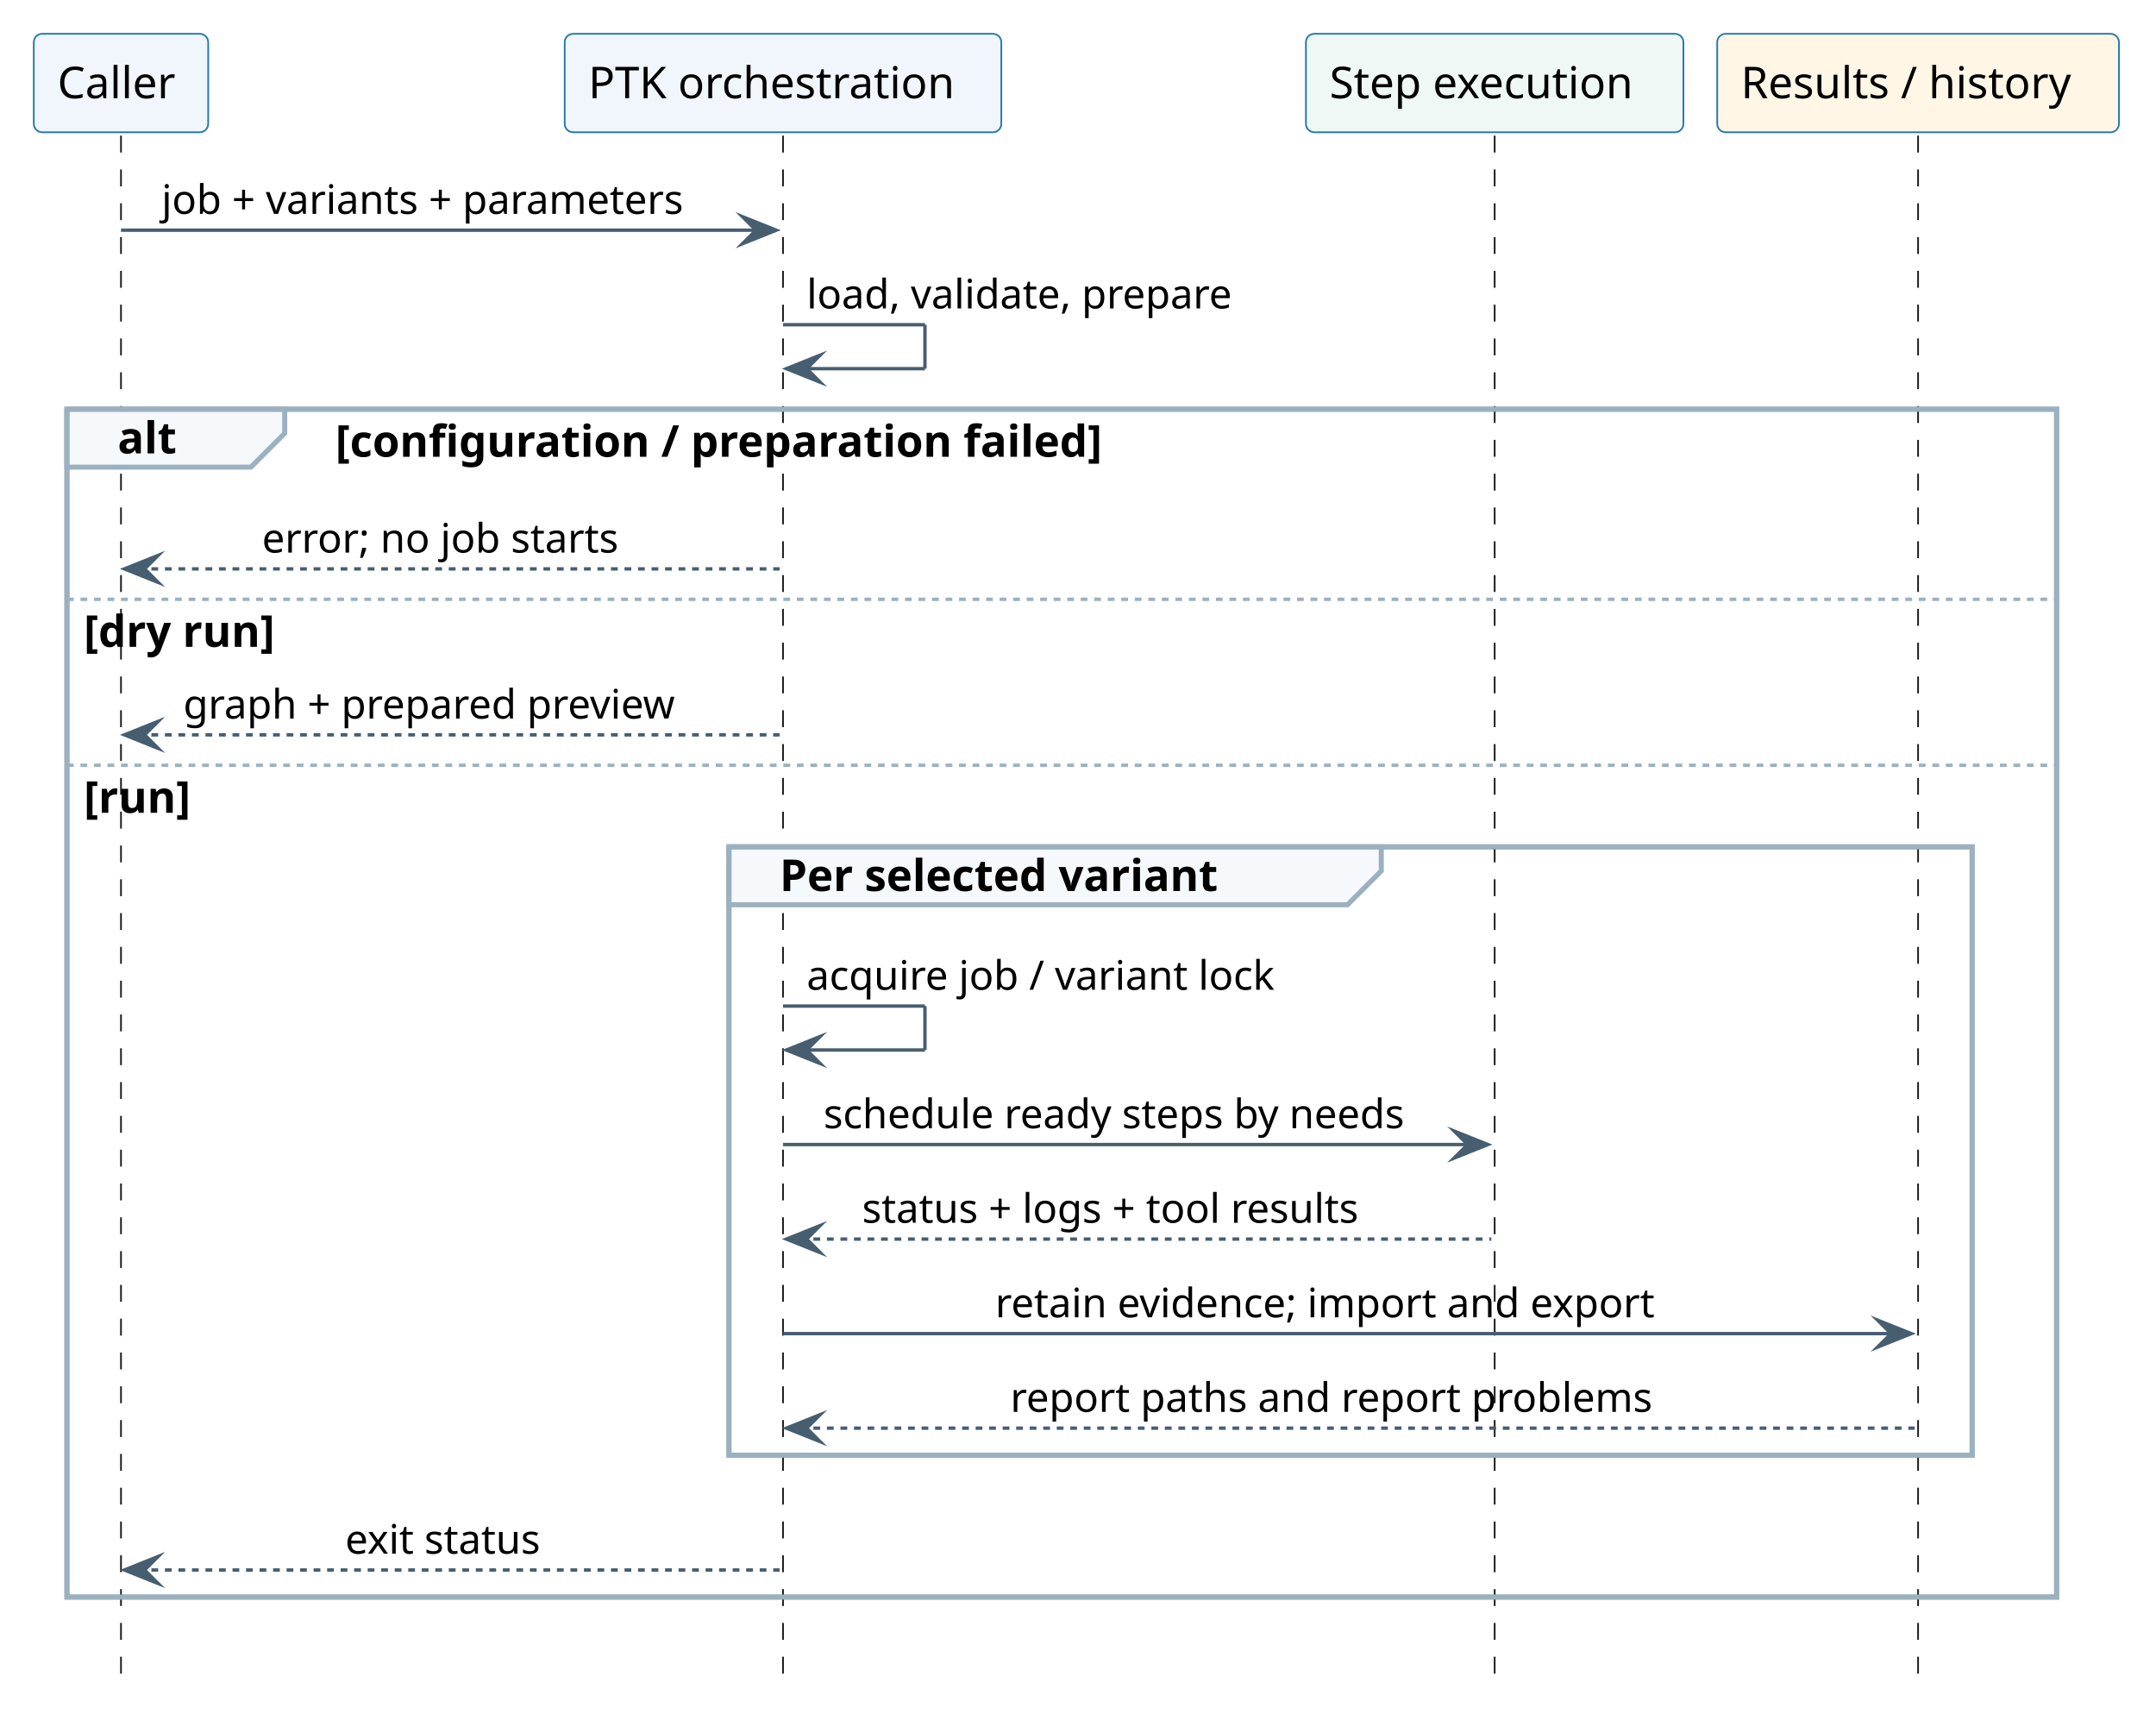
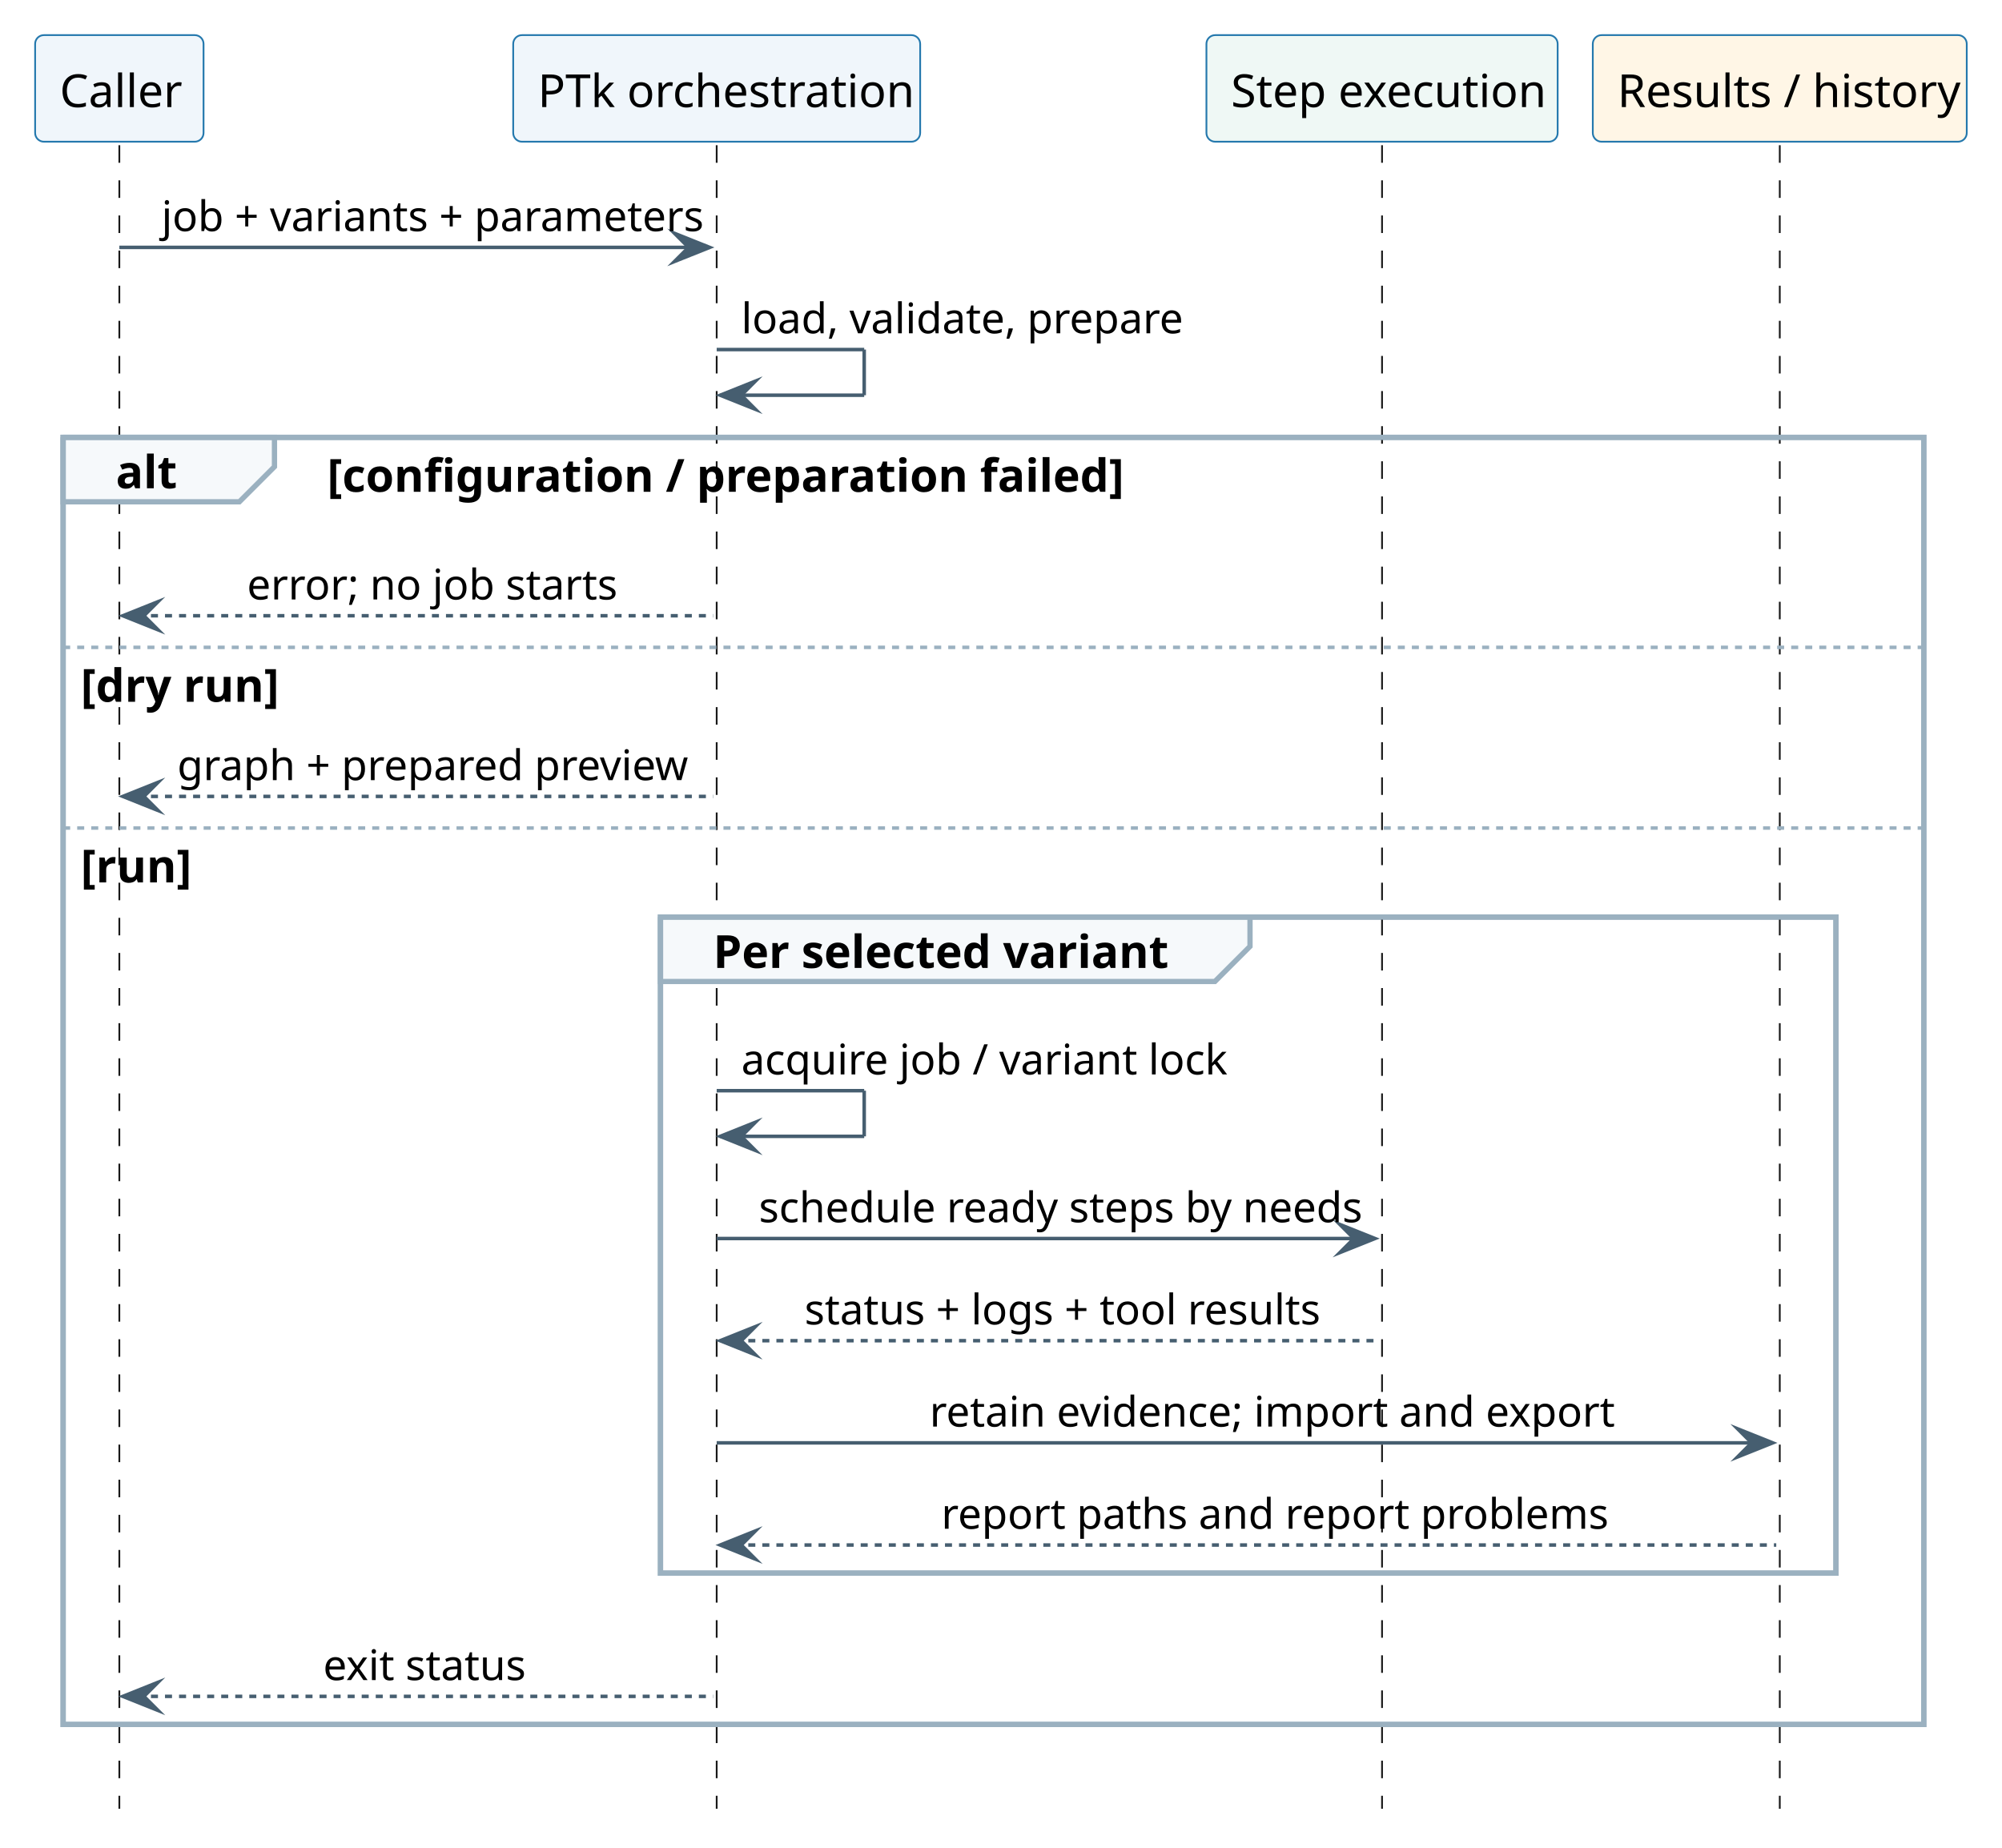
- <svg xmlns="http://www.w3.org/2000/svg" version="1.1" data-diagram-type="SEQUENCE" style="width:638px;height:507px;" width="638px" height="507px" viewBox="0 0 638 507" zoomAndPan="magnify" preserveAspectRatio="none" contentStyleType="text/css">
+ <svg xmlns="http://www.w3.org/2000/svg" version="1.1" data-diagram-type="SEQUENCE" style="width:570px;height:526px;" width="570px" height="526px" viewBox="0 0 570 526" zoomAndPan="magnify" preserveAspectRatio="none" contentStyleType="text/css">
  <defs />
  <g font-family="sans-serif" lengthAdjust="spacing">
-     <rect x="19.805" y="121.07" width="588.79" height="351.414" fill="none" style="stroke:#9BB1C0;stroke-width:1.5;" />
-     <rect x="215.707" y="250.539" width="367.888" height="179.977" fill="none" style="stroke:#9BB1C0;stroke-width:1.5;" />
+     <rect x="17.977" y="124.539" width="529.752" height="366.508" fill="none" style="stroke:#9BB1C0;stroke-width:1.5;" />
+     <rect x="188.051" y="261.133" width="334.678" height="186.82" fill="none" style="stroke:#9BB1C0;stroke-width:1.5;" />
    <g class="participant-lifeline" data-qualified-name="Caller" data-entity-uid="part1" id="part1-lifeline" data-source-line="15">
      <g>
-         <rect x="32.305" y="40.133" width="8" height="456.352" fill="#000" fill-opacity="0" />
-         <line x1="35.805" y1="40.133" x2="35.805" y2="496.484" style="stroke:#181818;stroke-width:0.5;stroke-dasharray:5,5;" />
+         <rect x="30.477" y="41.352" width="8" height="473.695" fill="#000" fill-opacity="0" />
+         <line x1="33.977" y1="41.352" x2="33.977" y2="515.047" style="stroke:#181818;stroke-width:0.5;stroke-dasharray:5,5;" />
      </g>
    </g>
-     <g class="participant-lifeline" data-qualified-name="PTK" data-entity-uid="part2" id="part2-lifeline" data-source-line="16">
+     <g class="participant-lifeline" data-qualified-name="PTk" data-entity-uid="part2" id="part2-lifeline" data-source-line="16">
      <g>
-         <rect x="228.207" y="40.133" width="8" height="456.352" fill="#000" fill-opacity="0" />
-         <line x1="231.707" y1="40.133" x2="231.707" y2="496.484" style="stroke:#181818;stroke-width:0.5;stroke-dasharray:5,5;" />
+         <rect x="200.551" y="41.352" width="8" height="473.695" fill="#000" fill-opacity="0" />
+         <line x1="204.051" y1="41.352" x2="204.051" y2="515.047" style="stroke:#181818;stroke-width:0.5;stroke-dasharray:5,5;" />
      </g>
    </g>
    <g class="participant-lifeline" data-qualified-name="Steps" data-entity-uid="part3" id="part3-lifeline" data-source-line="17">
      <g>
-         <rect x="438.799" y="40.133" width="8" height="456.352" fill="#000" fill-opacity="0" />
-         <line x1="442.299" y1="40.133" x2="442.299" y2="496.484" style="stroke:#181818;stroke-width:0.5;stroke-dasharray:5,5;" />
+         <rect x="389.99" y="41.352" width="8" height="473.695" fill="#000" fill-opacity="0" />
+         <line x1="393.49" y1="41.352" x2="393.49" y2="515.047" style="stroke:#181818;stroke-width:0.5;stroke-dasharray:5,5;" />
      </g>
    </g>
    <g class="participant-lifeline" data-qualified-name="Reports" data-entity-uid="part4" id="part4-lifeline" data-source-line="18">
      <g>
-         <rect x="564.095" y="40.133" width="8" height="456.352" fill="#000" fill-opacity="0" />
-         <line x1="567.595" y1="40.133" x2="567.595" y2="496.484" style="stroke:#181818;stroke-width:0.5;stroke-dasharray:5,5;" />
+         <rect x="503.229" y="41.352" width="8" height="473.695" fill="#000" fill-opacity="0" />
+         <line x1="506.729" y1="41.352" x2="506.729" y2="515.047" style="stroke:#181818;stroke-width:0.5;stroke-dasharray:5,5;" />
      </g>
    </g>
    <g class="participant participant-head" data-qualified-name="Caller" data-entity-uid="part1" id="part1-head" data-source-line="15">
-       <rect x="10" y="10" width="51.61" height="29.133" fill="#F0F6FB" style="stroke:#2478AD;stroke-width:0.5;" rx="2.5" ry="2.5" />
-       <text x="17" y="29.067" fill="#000" font-size="13" textLength="37.61">Caller</text>
+       <rect x="10" y="10" width="47.954" height="30.352" fill="#F0F6FB" style="stroke:#2478AD;stroke-width:0.5;" rx="2.5" ry="2.5" />
+       <text x="17" y="30.495" fill="#000" font-size="13" textLength="33.954">Caller</text>
    </g>
-     <g class="participant participant-head" data-qualified-name="PTK" data-entity-uid="part2" id="part2-head" data-source-line="16">
-       <rect x="167.105" y="10" width="129.204" height="29.133" fill="#F0F6FB" style="stroke:#2478AD;stroke-width:0.5;" rx="2.5" ry="2.5" />
-       <text x="174.105" y="29.067" fill="#000" font-size="13" textLength="115.204">PTK orchestration</text>
+     <g class="participant participant-head" data-qualified-name="PTk" data-entity-uid="part2" id="part2-head" data-source-line="16">
+       <rect x="146.114" y="10" width="115.874" height="30.352" fill="#F0F6FB" style="stroke:#2478AD;stroke-width:0.5;" rx="2.5" ry="2.5" />
+       <text x="153.114" y="30.495" fill="#000" font-size="13" textLength="101.874">PTk orchestration</text>
    </g>
    <g class="participant participant-head" data-qualified-name="Steps" data-entity-uid="part3" id="part3-head" data-source-line="17">
-       <rect x="386.444" y="10" width="111.709" height="29.133" fill="#EFF8F5" style="stroke:#2478AD;stroke-width:0.5;" rx="2.5" ry="2.5" />
-       <text x="393.444" y="29.067" fill="#000" font-size="13" textLength="97.709">Step execution</text>
+       <rect x="343.488" y="10" width="100.004" height="30.352" fill="#EFF8F5" style="stroke:#2478AD;stroke-width:0.5;" rx="2.5" ry="2.5" />
+       <text x="350.488" y="30.495" fill="#000" font-size="13" textLength="86.004">Step execution</text>
    </g>
    <g class="participant participant-head" data-qualified-name="Reports" data-entity-uid="part4" id="part4-head" data-source-line="18">
-       <rect x="508.154" y="10" width="118.882" height="29.133" fill="#FFF6E6" style="stroke:#2478AD;stroke-width:0.5;" rx="2.5" ry="2.5" />
-       <text x="515.154" y="29.067" fill="#000" font-size="13" textLength="104.882">Results / history</text>
+       <rect x="453.493" y="10" width="106.473" height="30.352" fill="#FFF6E6" style="stroke:#2478AD;stroke-width:0.5;" rx="2.5" ry="2.5" />
+       <text x="460.493" y="30.495" fill="#000" font-size="13" textLength="92.473">Results / history</text>
    </g>
    <g class="message" data-entity-1="part1" data-entity-2="part2" id="msg1" data-source-line="20">
-       <polygon points="219.707,64.102,229.707,68.102,219.707,72.102,223.707,68.102" fill="#465E70" style="stroke:#465E70;stroke-width:1;stroke-linejoin:miter;stroke-miterlimit:10;" />
-       <line x1="35.805" y1="68.102" x2="225.707" y2="68.102" style="stroke:#465E70;stroke-width:1;" />
-       <text x="47.805" y="63.271" fill="#000" font-size="12" textLength="171.902">job + variants + parameters</text>
+       <polygon points="192.051,66.445,202.051,70.445,192.051,74.445,196.051,70.445" fill="#465E70" style="stroke:#465E70;stroke-width:1;stroke-linejoin:miter;stroke-miterlimit:10;" />
+       <line x1="33.977" y1="70.445" x2="198.051" y2="70.445" style="stroke:#465E70;stroke-width:1;" />
+       <text x="45.977" y="65.809" fill="#000" font-size="12" textLength="146.074">job + variants + parameters</text>
    </g>
    <g class="message" data-entity-1="part2" data-entity-2="part2" id="msg2" data-source-line="21">
-       <line x1="231.707" y1="96.07" x2="273.707" y2="96.07" style="stroke:#465E70;stroke-width:1;" />
-       <line x1="273.707" y1="96.07" x2="273.707" y2="109.07" style="stroke:#465E70;stroke-width:1;" />
-       <line x1="232.707" y1="109.07" x2="273.707" y2="109.07" style="stroke:#465E70;stroke-width:1;" />
-       <polygon points="242.707,105.07,232.707,109.07,242.707,113.07,238.707,109.07" fill="#465E70" style="stroke:#465E70;stroke-width:1;stroke-linejoin:miter;stroke-miterlimit:10;" />
-       <text x="238.707" y="91.24" fill="#000" font-size="12" textLength="136.307">load, validate, prepare</text>
+       <line x1="204.051" y1="99.539" x2="246.051" y2="99.539" style="stroke:#465E70;stroke-width:1;" />
+       <line x1="246.051" y1="99.539" x2="246.051" y2="112.539" style="stroke:#465E70;stroke-width:1;" />
+       <line x1="205.051" y1="112.539" x2="246.051" y2="112.539" style="stroke:#465E70;stroke-width:1;" />
+       <polygon points="215.051,108.539,205.051,112.539,215.051,116.539,211.051,112.539" fill="#465E70" style="stroke:#465E70;stroke-width:1;stroke-linejoin:miter;stroke-miterlimit:10;" />
+       <text x="211.051" y="94.902" fill="#000" font-size="12" textLength="118.746">load, validate, prepare</text>
    </g>
-     <path d="M19.805,121.07 L84.248,121.07 L84.248,128.203 L74.248,138.203 L19.805,138.203 L19.805,121.07" style="stroke:#9BB1C0;stroke-width:1.5;" fill="#F6F9FB" />
-     <rect x="19.805" y="121.07" width="588.79" height="351.414" fill="none" style="stroke:#9BB1C0;stroke-width:1.5;" />
-     <text x="34.805" y="134.137" fill="#000" font-size="13" textLength="19.443" font-weight="700">alt</text>
-     <text x="99.248" y="135.137" fill="#000" font-size="13" textLength="256.928" font-weight="700">[configuration / preparation failed]</text>
+     <path d="M17.977,124.539 L78.148,124.539 L78.148,132.891 L68.148,142.891 L17.977,142.891 L17.977,124.539" style="stroke:#9BB1C0;stroke-width:1.5;" fill="#F6F9FB" />
+     <rect x="17.977" y="124.539" width="529.752" height="366.508" fill="none" style="stroke:#9BB1C0;stroke-width:1.5;" />
+     <text x="32.977" y="139.034" fill="#000" font-size="13" textLength="15.171" font-weight="700">alt</text>
+     <text x="93.148" y="140.034" fill="#000" font-size="13" textLength="211.618" font-weight="700">[configuration / preparation failed]</text>
    <g class="message" data-entity-1="part2" data-entity-2="part1" id="msg3" data-source-line="23">
-       <polygon points="46.805,164.305,36.805,168.305,46.805,172.305,42.805,168.305" fill="#465E70" style="stroke:#465E70;stroke-width:1;stroke-linejoin:miter;stroke-miterlimit:10;" />
-       <line x1="40.805" y1="168.305" x2="230.707" y2="168.305" style="stroke:#465E70;stroke-width:1;stroke-dasharray:2,2;" />
-       <text x="77.53" y="163.475" fill="#000" font-size="12" textLength="112.453">error; no job starts</text>
+       <polygon points="44.977,171.336,34.977,175.336,44.977,179.336,40.977,175.336" fill="#465E70" style="stroke:#465E70;stroke-width:1;stroke-linejoin:miter;stroke-miterlimit:10;" />
+       <line x1="38.977" y1="175.336" x2="203.051" y2="175.336" style="stroke:#465E70;stroke-width:1;stroke-dasharray:2,2;" />
+       <text x="70.328" y="170.699" fill="#000" font-size="12" textLength="97.371">error; no job starts</text>
    </g>
-     <line x1="19.805" y1="177.305" x2="608.595" y2="177.305" style="stroke:#9BB1C0;stroke-width:1;stroke-dasharray:2,2;" />
-     <text x="24.805" y="191.372" fill="#000" font-size="13" textLength="65.521" font-weight="700">[dry run]</text>
+     <line x1="17.977" y1="184.336" x2="547.729" y2="184.336" style="stroke:#9BB1C0;stroke-width:1;stroke-dasharray:2,2;" />
+     <text x="22.977" y="199.831" fill="#000" font-size="13" textLength="53.441" font-weight="700">[dry run]</text>
    <g class="message" data-entity-1="part2" data-entity-2="part1" id="msg4" data-source-line="25">
-       <polygon points="46.805,213.406,36.805,217.406,46.805,221.406,42.805,217.406" fill="#465E70" style="stroke:#465E70;stroke-width:1;stroke-linejoin:miter;stroke-miterlimit:10;" />
-       <line x1="40.805" y1="217.406" x2="230.707" y2="217.406" style="stroke:#465E70;stroke-width:1;stroke-dasharray:2,2;" />
-       <text x="54.241" y="212.576" fill="#000" font-size="12" textLength="159.029">graph + prepared preview</text>
+       <polygon points="44.977,222.781,34.977,226.781,44.977,230.781,40.977,226.781" fill="#465E70" style="stroke:#465E70;stroke-width:1;stroke-linejoin:miter;stroke-miterlimit:10;" />
+       <line x1="38.977" y1="226.781" x2="203.051" y2="226.781" style="stroke:#465E70;stroke-width:1;stroke-dasharray:2,2;" />
+       <text x="50.471" y="222.145" fill="#000" font-size="12" textLength="137.086">graph + prepared preview</text>
    </g>
-     <line x1="19.805" y1="226.406" x2="608.595" y2="226.406" style="stroke:#9BB1C0;stroke-width:1;stroke-dasharray:2,2;" />
-     <text x="24.805" y="240.473" fill="#000" font-size="13" textLength="36.804" font-weight="700">[run]</text>
-     <path d="M215.707,250.539 L408.741,250.539 L408.741,257.672 L398.741,267.672 L215.707,267.672 L215.707,250.539" style="stroke:#9BB1C0;stroke-width:1.5;" fill="#F6F9FB" />
-     <rect x="215.707" y="250.539" width="367.888" height="179.977" fill="none" style="stroke:#9BB1C0;stroke-width:1.5;" />
-     <text x="230.707" y="263.606" fill="#000" font-size="13" textLength="148.034" font-weight="700">Per selected variant</text>
+     <line x1="17.977" y1="235.781" x2="547.729" y2="235.781" style="stroke:#9BB1C0;stroke-width:1;stroke-dasharray:2,2;" />
+     <text x="22.977" y="251.276" fill="#000" font-size="13" textLength="29.599" font-weight="700">[run]</text>
+     <path d="M188.051,261.133 L355.897,261.133 L355.897,269.484 L345.897,279.484 L188.051,279.484 L188.051,261.133" style="stroke:#9BB1C0;stroke-width:1.5;" fill="#F6F9FB" />
+     <rect x="188.051" y="261.133" width="334.678" height="186.82" fill="none" style="stroke:#9BB1C0;stroke-width:1.5;" />
+     <text x="203.051" y="275.628" fill="#000" font-size="13" textLength="122.846" font-weight="700">Per selected variant</text>
    <g class="message" data-entity-1="part2" data-entity-2="part2" id="msg5" data-source-line="28">
-       <line x1="231.707" y1="297.641" x2="273.707" y2="297.641" style="stroke:#465E70;stroke-width:1;" />
-       <line x1="273.707" y1="297.641" x2="273.707" y2="310.641" style="stroke:#465E70;stroke-width:1;" />
-       <line x1="232.707" y1="310.641" x2="273.707" y2="310.641" style="stroke:#465E70;stroke-width:1;" />
-       <polygon points="242.707,306.641,232.707,310.641,242.707,314.641,238.707,310.641" fill="#465E70" style="stroke:#465E70;stroke-width:1;stroke-linejoin:miter;stroke-miterlimit:10;" />
-       <text x="238.707" y="292.811" fill="#000" font-size="12" textLength="149.027">acquire job / variant lock</text>
+       <line x1="204.051" y1="310.578" x2="246.051" y2="310.578" style="stroke:#465E70;stroke-width:1;" />
+       <line x1="246.051" y1="310.578" x2="246.051" y2="323.578" style="stroke:#465E70;stroke-width:1;" />
+       <line x1="205.051" y1="323.578" x2="246.051" y2="323.578" style="stroke:#465E70;stroke-width:1;" />
+       <polygon points="215.051,319.578,205.051,323.578,215.051,327.578,211.051,323.578" fill="#465E70" style="stroke:#465E70;stroke-width:1;stroke-linejoin:miter;stroke-miterlimit:10;" />
+       <text x="211.051" y="305.941" fill="#000" font-size="12" textLength="129.398">acquire job / variant lock</text>
    </g>
    <g class="message" data-entity-1="part2" data-entity-2="part3" id="msg6" data-source-line="29">
-       <polygon points="430.299,334.609,440.299,338.609,430.299,342.609,434.299,338.609" fill="#465E70" style="stroke:#465E70;stroke-width:1;stroke-linejoin:miter;stroke-miterlimit:10;" />
-       <line x1="231.707" y1="338.609" x2="436.299" y2="338.609" style="stroke:#465E70;stroke-width:1;" />
-       <text x="243.707" y="333.779" fill="#000" font-size="12" textLength="186.592">schedule ready steps by needs</text>
+       <polygon points="381.49,348.672,391.49,352.672,381.49,356.672,385.49,352.672" fill="#465E70" style="stroke:#465E70;stroke-width:1;stroke-linejoin:miter;stroke-miterlimit:10;" />
+       <line x1="204.051" y1="352.672" x2="387.49" y2="352.672" style="stroke:#465E70;stroke-width:1;" />
+       <text x="216.051" y="348.035" fill="#000" font-size="12" textLength="165.439">schedule ready steps by needs</text>
    </g>
    <g class="message" data-entity-1="part3" data-entity-2="part2" id="msg7" data-source-line="30">
-       <polygon points="242.707,362.578,232.707,366.578,242.707,370.578,238.707,366.578" fill="#465E70" style="stroke:#465E70;stroke-width:1;stroke-linejoin:miter;stroke-miterlimit:10;" />
-       <line x1="236.707" y1="366.578" x2="441.299" y2="366.578" style="stroke:#465E70;stroke-width:1;stroke-dasharray:2,2;" />
-       <text x="255.11" y="361.748" fill="#000" font-size="12" textLength="163.787">status + logs + tool results</text>
+       <polygon points="215.051,377.766,205.051,381.766,215.051,385.766,211.051,381.766" fill="#465E70" style="stroke:#465E70;stroke-width:1;stroke-linejoin:miter;stroke-miterlimit:10;" />
+       <line x1="209.051" y1="381.766" x2="392.49" y2="381.766" style="stroke:#465E70;stroke-width:1;stroke-dasharray:2,2;" />
+       <text x="229.068" y="377.129" fill="#000" font-size="12" textLength="139.406">status + logs + tool results</text>
    </g>
    <g class="message" data-entity-1="part2" data-entity-2="part4" id="msg8" data-source-line="31">
-       <polygon points="555.595,390.547,565.595,394.547,555.595,398.547,559.595,394.547" fill="#465E70" style="stroke:#465E70;stroke-width:1;stroke-linejoin:miter;stroke-miterlimit:10;" />
-       <line x1="231.707" y1="394.547" x2="561.595" y2="394.547" style="stroke:#465E70;stroke-width:1;" />
-       <text x="294.502" y="389.717" fill="#000" font-size="12" textLength="210.299">retain evidence; import and export</text>
+       <polygon points="494.729,406.859,504.729,410.859,494.729,414.859,498.729,410.859" fill="#465E70" style="stroke:#465E70;stroke-width:1;stroke-linejoin:miter;stroke-miterlimit:10;" />
+       <line x1="204.051" y1="410.859" x2="500.729" y2="410.859" style="stroke:#465E70;stroke-width:1;" />
+       <text x="264.672" y="406.223" fill="#000" font-size="12" textLength="181.436">retain evidence; import and export</text>
    </g>
    <g class="message" data-entity-1="part4" data-entity-2="part2" id="msg9" data-source-line="32">
-       <polygon points="242.707,418.516,232.707,422.516,242.707,426.516,238.707,422.516" fill="#465E70" style="stroke:#465E70;stroke-width:1;stroke-linejoin:miter;stroke-miterlimit:10;" />
-       <line x1="236.707" y1="422.516" x2="566.595" y2="422.516" style="stroke:#465E70;stroke-width:1;stroke-dasharray:2,2;" />
-       <text x="298.969" y="417.686" fill="#000" font-size="12" textLength="201.363">report paths and report problems</text>
+       <polygon points="215.051,435.953,205.051,439.953,215.051,443.953,211.051,439.953" fill="#465E70" style="stroke:#465E70;stroke-width:1;stroke-linejoin:miter;stroke-miterlimit:10;" />
+       <line x1="209.051" y1="439.953" x2="505.729" y2="439.953" style="stroke:#465E70;stroke-width:1;stroke-dasharray:2,2;" />
+       <text x="268.009" y="435.316" fill="#000" font-size="12" textLength="174.762">report paths and report problems</text>
    </g>
    <g class="message" data-entity-1="part2" data-entity-2="part1" id="msg10" data-source-line="34">
-       <polygon points="46.805,460.484,36.805,464.484,46.805,468.484,42.805,464.484" fill="#465E70" style="stroke:#465E70;stroke-width:1;stroke-linejoin:miter;stroke-miterlimit:10;" />
-       <line x1="40.805" y1="464.484" x2="230.707" y2="464.484" style="stroke:#465E70;stroke-width:1;stroke-dasharray:2,2;" />
-       <text x="102.151" y="459.654" fill="#000" font-size="12" textLength="63.211">exit status</text>
+       <polygon points="44.977,479.047,34.977,483.047,44.977,487.047,40.977,483.047" fill="#465E70" style="stroke:#465E70;stroke-width:1;stroke-linejoin:miter;stroke-miterlimit:10;" />
+       <line x1="38.977" y1="483.047" x2="203.051" y2="483.047" style="stroke:#465E70;stroke-width:1;stroke-dasharray:2,2;" />
+       <text x="92.002" y="478.41" fill="#000" font-size="12" textLength="54.023">exit status</text>
    </g>
  </g>
</svg>
